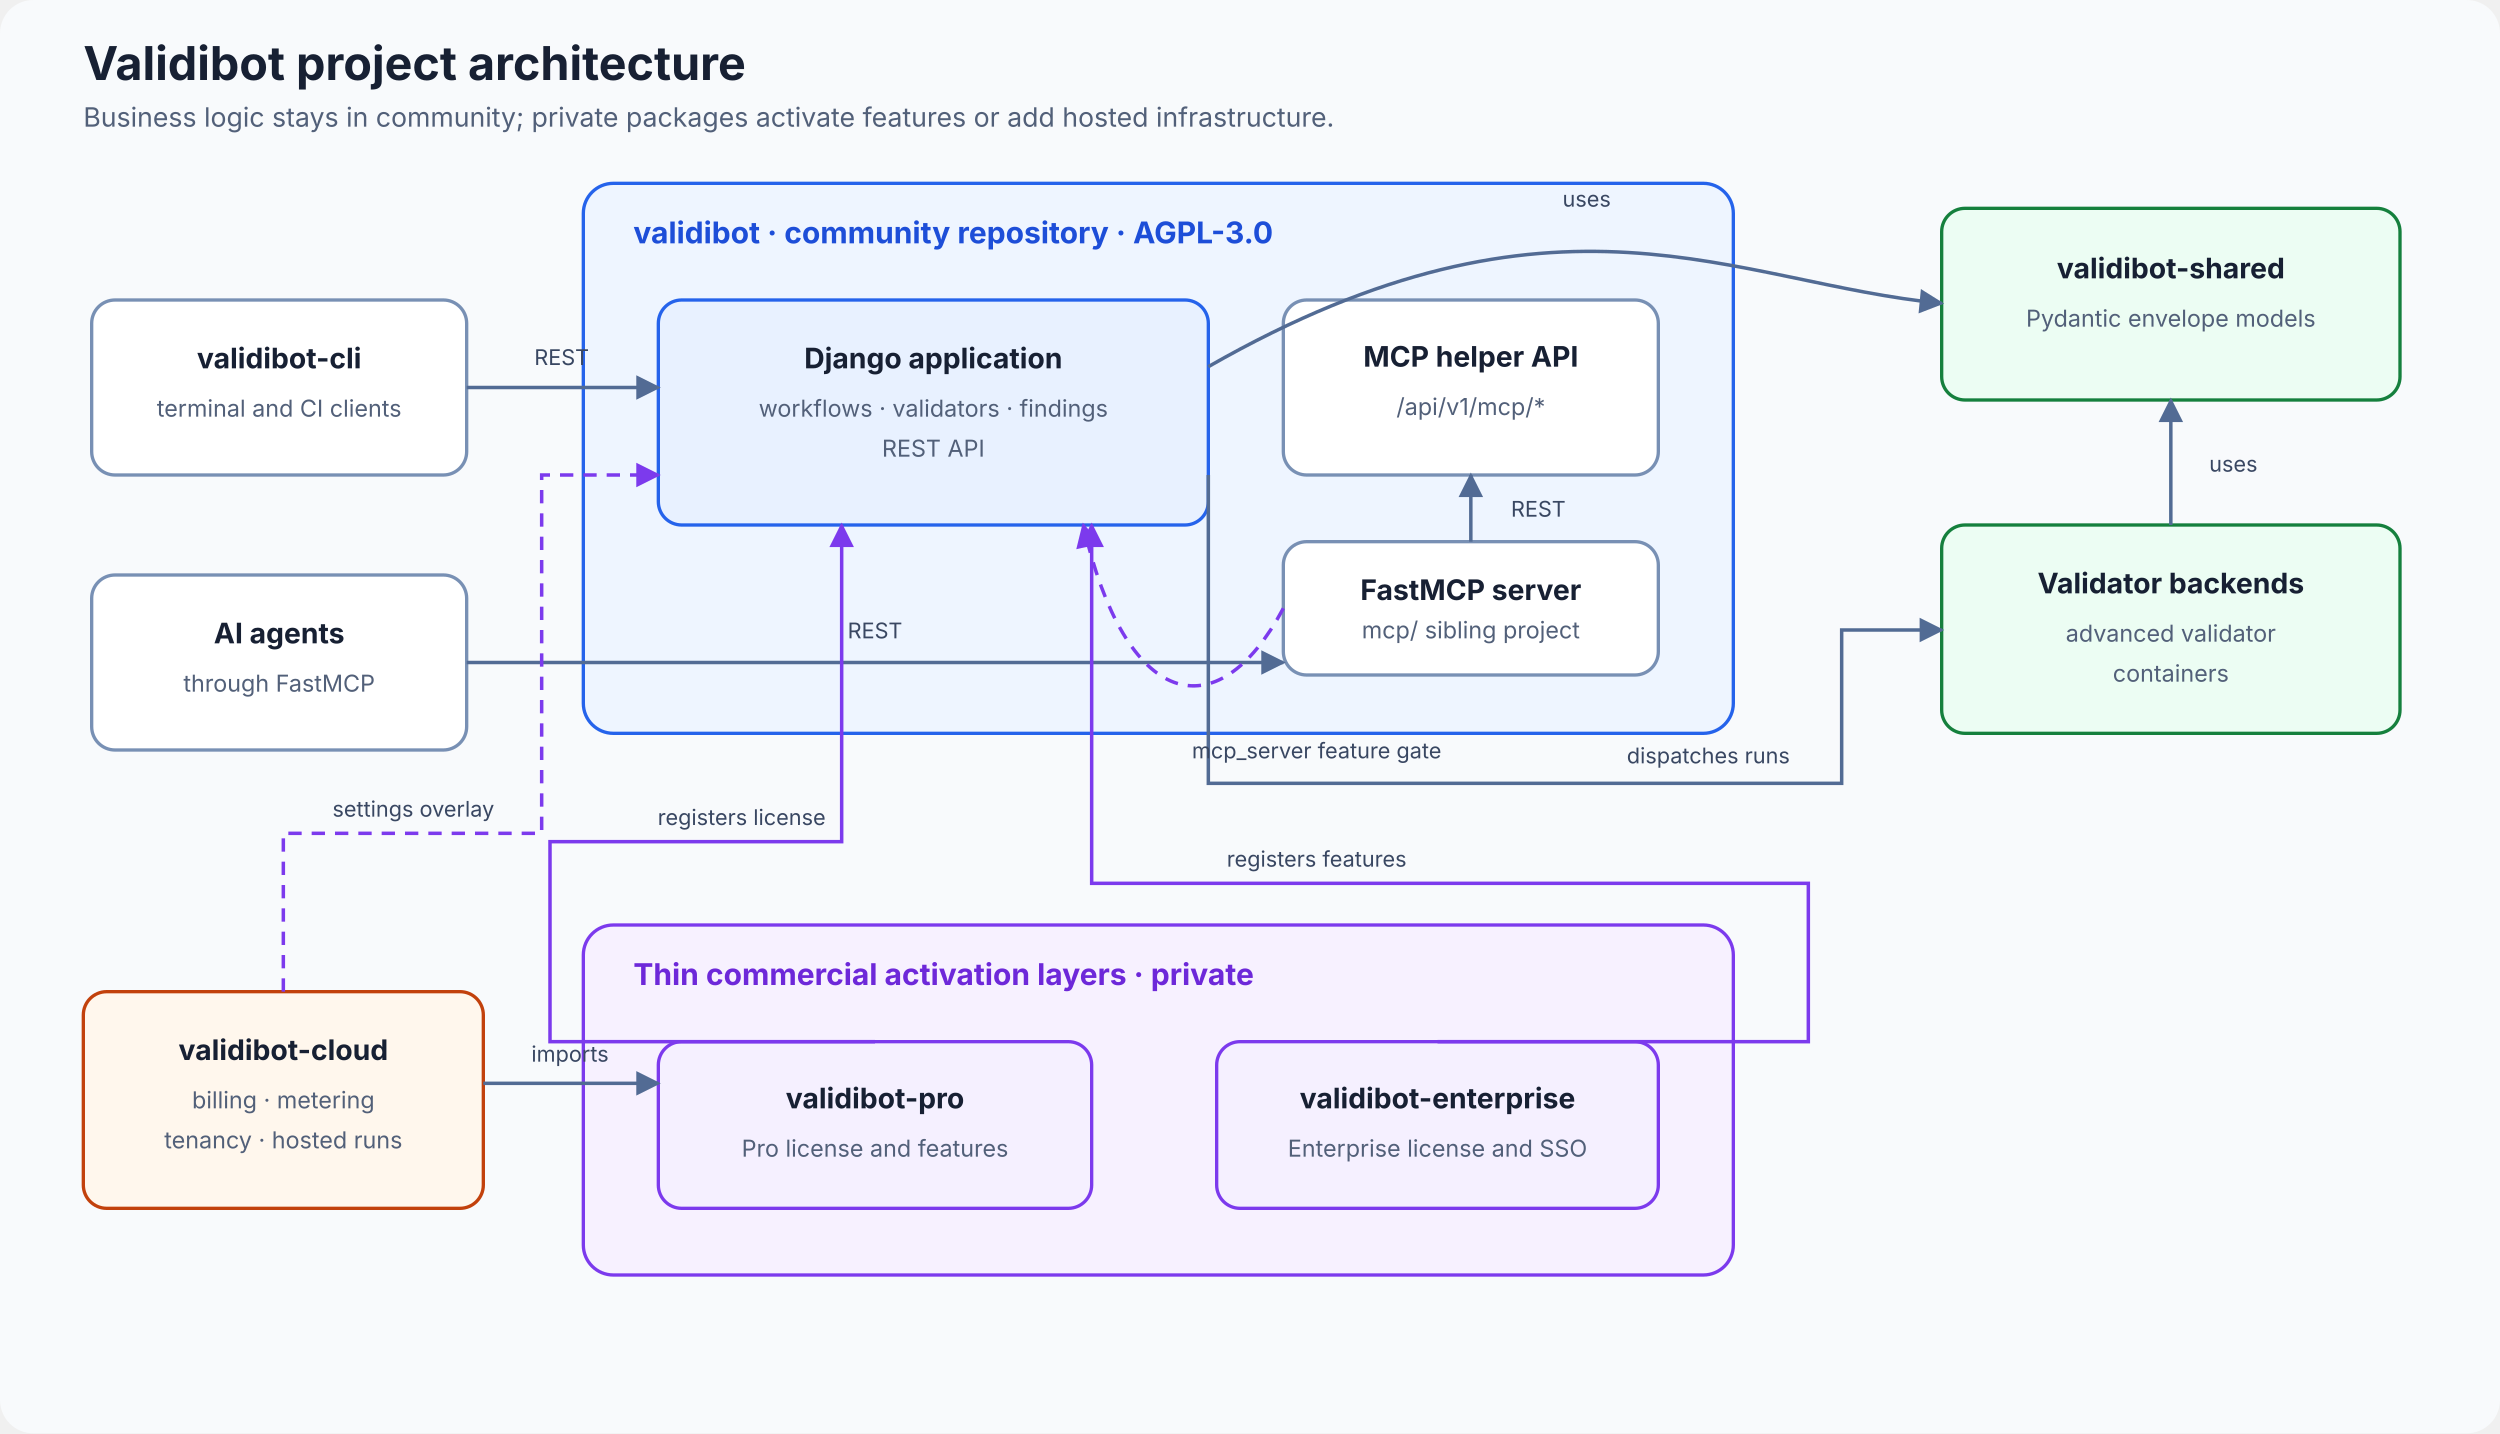
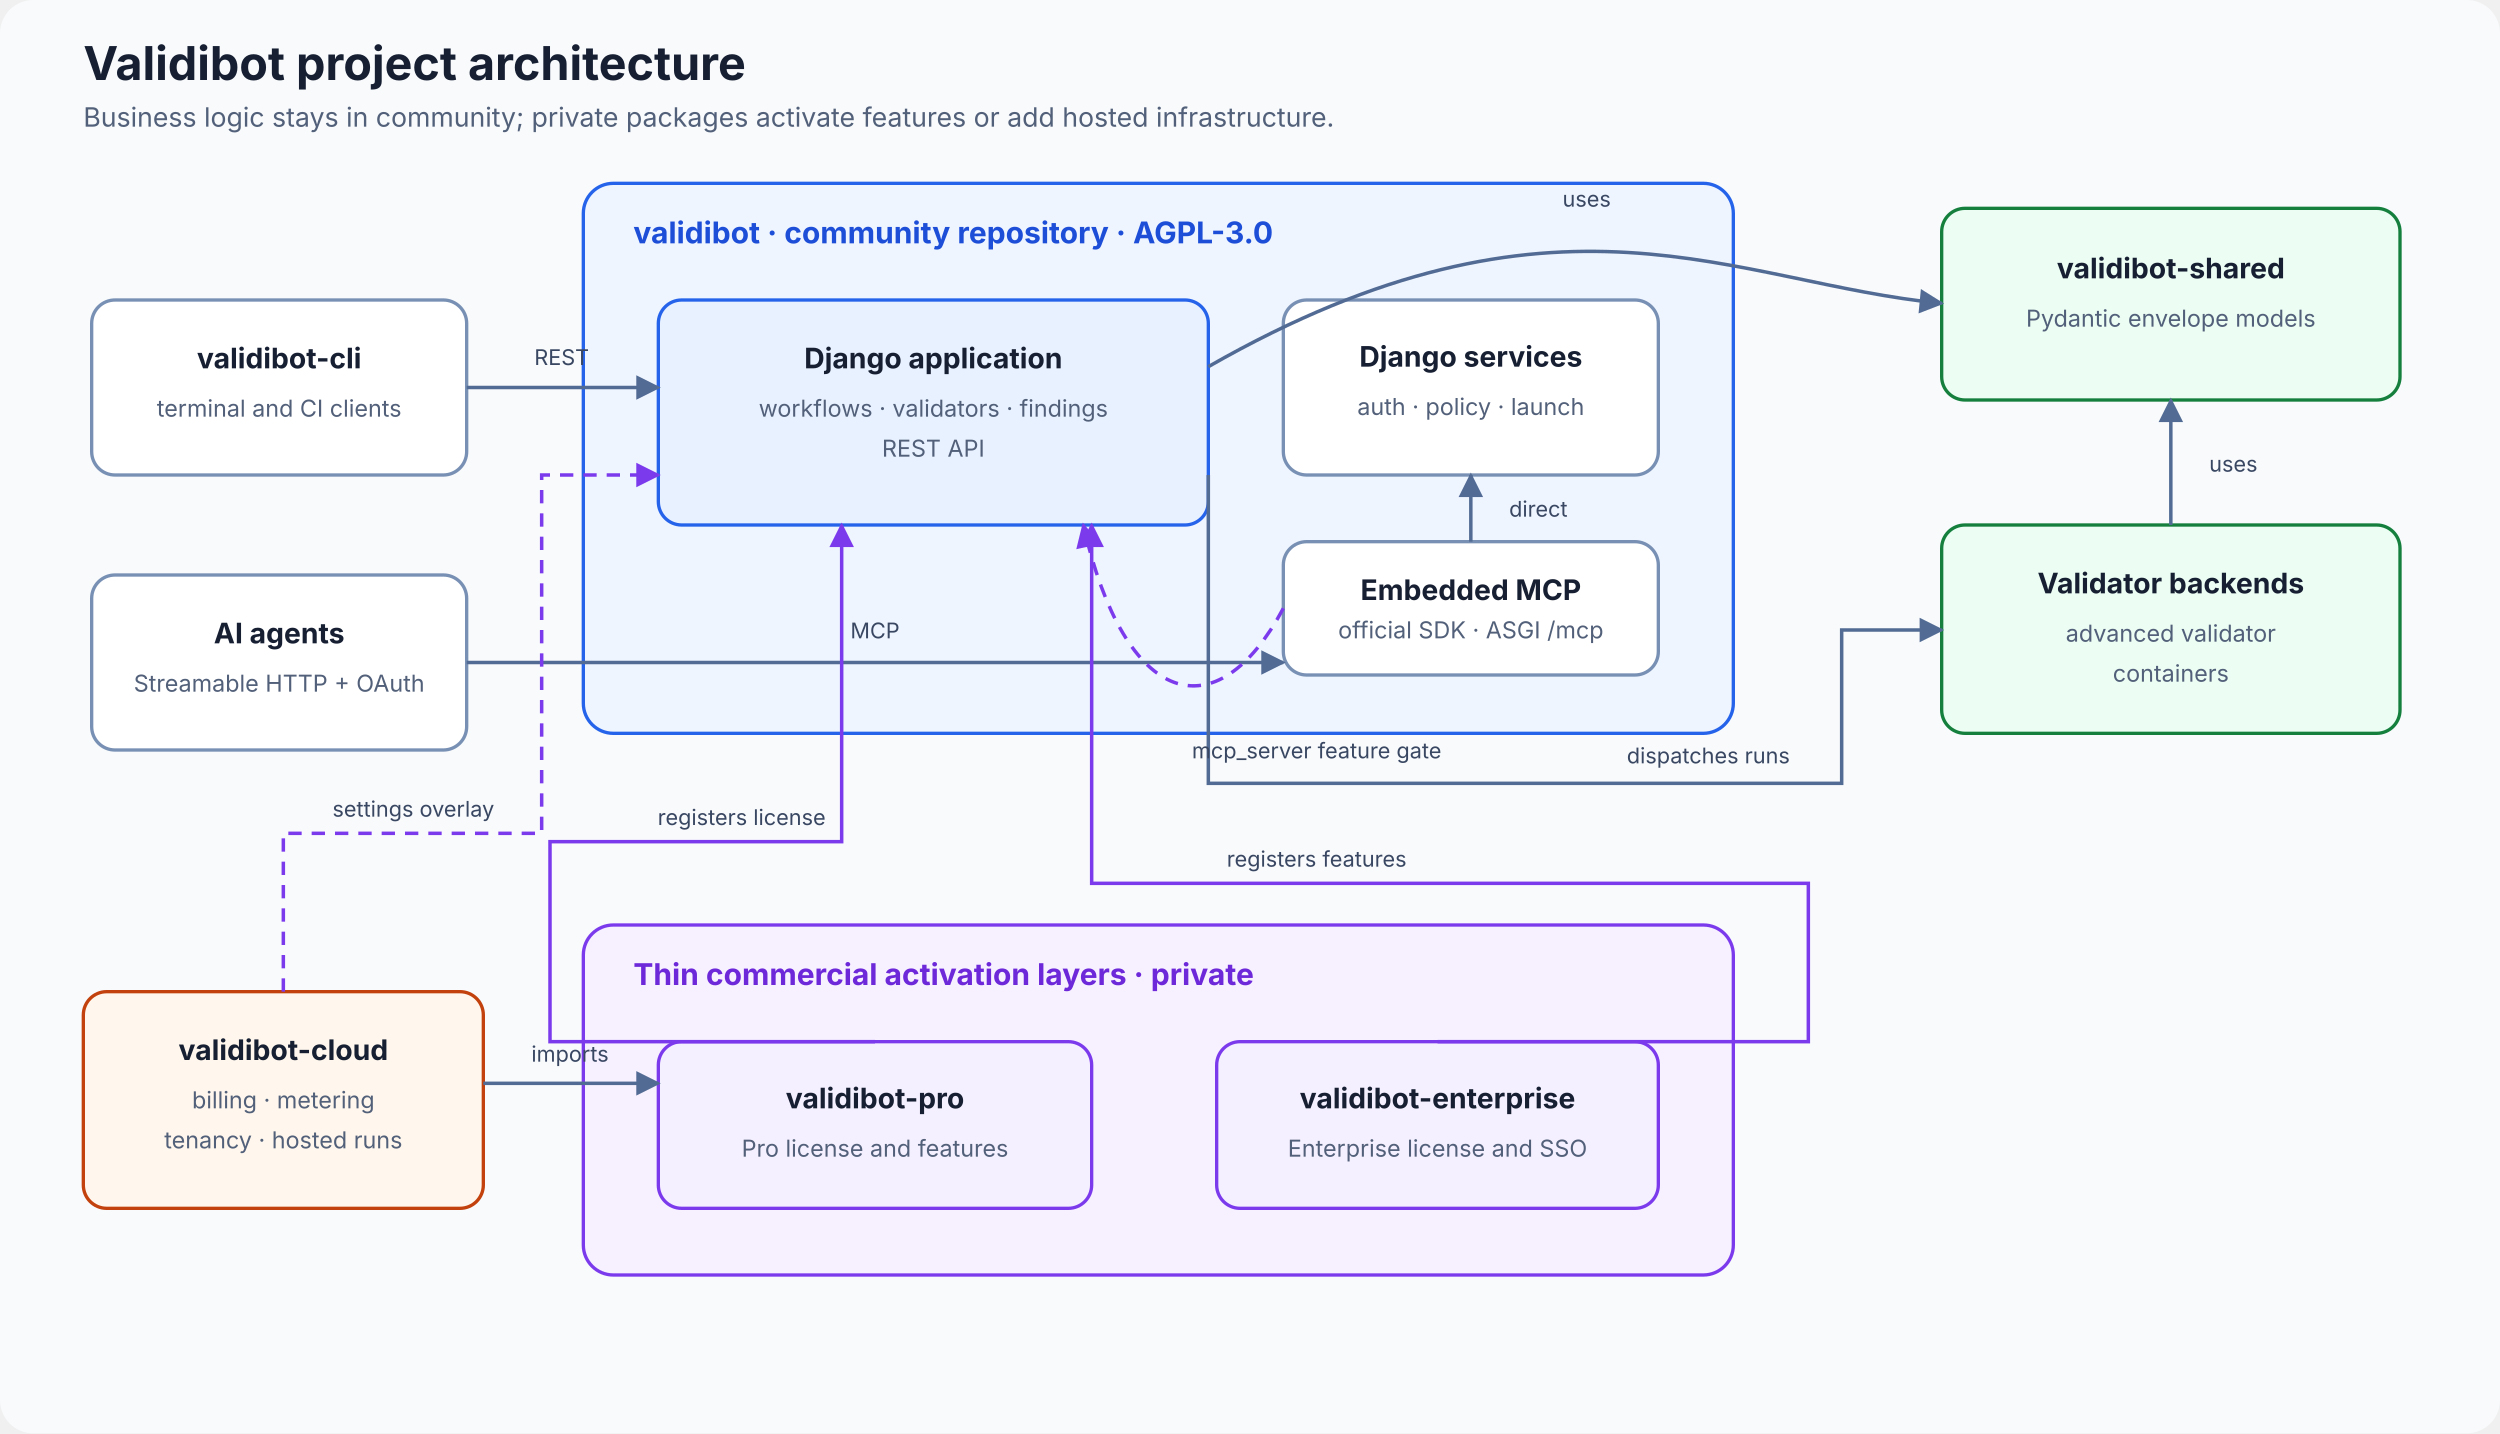
<svg xmlns="http://www.w3.org/2000/svg" viewBox="0 0 1500 860" role="img" aria-labelledby="repository-architecture-title repository-architecture-description">
  <defs>
    <style>
      .background { fill: #f8fafc; }
      .group-community { fill: #eef5ff; stroke: #2563eb; stroke-width: 2; }
      .group-commercial { fill: #f7f1ff; stroke: #7c3aed; stroke-width: 2; }
      .node { fill: #ffffff; stroke: #7890b4; stroke-width: 2; }
      .node-blue { fill: #e8f1ff; stroke: #2563eb; stroke-width: 2; }
      .node-green { fill: #ecfdf3; stroke: #15803d; stroke-width: 2; }
      .node-orange { fill: #fff7ed; stroke: #c2410c; stroke-width: 2; }
      .node-purple { fill: #f5f0ff; stroke: #7c3aed; stroke-width: 2; }
      .title { fill: #172033; font: 700 28px Inter, -apple-system, BlinkMacSystemFont, "Segoe UI", sans-serif; }
      .subtitle { fill: #526079; font: 16px Inter, -apple-system, BlinkMacSystemFont, "Segoe UI", sans-serif; }
      .group-title-blue { fill: #1d4ed8; font: 700 18px Inter, -apple-system, BlinkMacSystemFont, "Segoe UI", sans-serif; }
      .group-title-purple { fill: #6d28d9; font: 700 18px Inter, -apple-system, BlinkMacSystemFont, "Segoe UI", sans-serif; }
      .label { fill: #172033; font: 700 17px Inter, -apple-system, BlinkMacSystemFont, "Segoe UI", sans-serif; text-anchor: middle; }
      .detail { fill: #526079; font: 14px Inter, -apple-system, BlinkMacSystemFont, "Segoe UI", sans-serif; text-anchor: middle; }
      .edge-label { fill: #394762; font: 13px Inter, -apple-system, BlinkMacSystemFont, "Segoe UI", sans-serif; text-anchor: middle; }
      .edge { fill: none; stroke: #526b94; stroke-width: 2.1; marker-end: url(#arrow); }
      .edge-purple { fill: none; stroke: #7c3aed; stroke-width: 2.1; marker-end: url(#arrow-purple); }
      .edge-dashed { fill: none; stroke: #7c3aed; stroke-width: 2.1; stroke-dasharray: 8 6; marker-end: url(#arrow-purple); }
    </style>
    <marker id="arrow" viewBox="0 0 10 10" refX="9" refY="5" markerWidth="7" markerHeight="7" orient="auto-start-reverse">
      <path d="M 0 0 L 10 5 L 0 10 z" fill="#526b94" />
    </marker>
    <marker id="arrow-purple" viewBox="0 0 10 10" refX="9" refY="5" markerWidth="7" markerHeight="7" orient="auto-start-reverse">
      <path d="M 0 0 L 10 5 L 0 10 z" fill="#7c3aed" />
    </marker>
  </defs>
  <rect class="background" width="1500" height="860" rx="20" />
  <text class="title" x="50" y="48">Validibot project architecture</text>
  <text class="subtitle" x="50" y="76">Business logic stays in community; private packages activate features or add hosted infrastructure.</text>
  <rect class="group-community" x="350" y="110" width="690" height="330" rx="18" />
  <text class="group-title-blue" x="380" y="146">validibot · community repository · AGPL-3.0</text>
  <rect class="node-blue" x="395" y="180" width="330" height="135" rx="14" />
  <text class="label" x="560" y="221">Django application</text>
  <text class="detail" x="560" y="250">workflows · validators · findings</text>
  <text class="detail" x="560" y="274">REST API</text>
  <rect class="node" x="770" y="180" width="225" height="105" rx="14" />
-   <text class="label" x="882.5" y="220">MCP helper API</text>
-   <text class="detail" x="882.5" y="249">/api/v1/mcp/*</text>
+   <text class="label" x="882.5" y="220">Django services</text>
+   <text class="detail" x="882.5" y="249">auth · policy · launch</text>
  <rect class="node" x="770" y="325" width="225" height="80" rx="14" />
-   <text class="label" x="882.5" y="360">FastMCP server</text>
-   <text class="detail" x="882.5" y="383">mcp/ sibling project</text>
+   <text class="label" x="882.5" y="360">Embedded MCP</text>
+   <text class="detail" x="882.5" y="383">official SDK · ASGI /mcp</text>
  <rect class="node" x="55" y="180" width="225" height="105" rx="14" />
  <text class="label" x="167.5" y="221">validibot-cli</text>
  <text class="detail" x="167.5" y="250">terminal and CI clients</text>
  <rect class="node" x="55" y="345" width="225" height="105" rx="14" />
  <text class="label" x="167.5" y="386">AI agents</text>
-   <text class="detail" x="167.5" y="415">through FastMCP</text>
+   <text class="detail" x="167.5" y="415">Streamable HTTP + OAuth</text>
  <rect class="node-green" x="1165" y="125" width="275" height="115" rx="14" />
  <text class="label" x="1302.5" y="167">validibot-shared</text>
  <text class="detail" x="1302.5" y="196">Pydantic envelope models</text>
  <rect class="node-green" x="1165" y="315" width="275" height="125" rx="14" />
  <text class="label" x="1302.5" y="356">Validator backends</text>
  <text class="detail" x="1302.5" y="385">advanced validator</text>
  <text class="detail" x="1302.5" y="409">containers</text>
  <rect class="group-commercial" x="350" y="555" width="690" height="210" rx="18" />
  <text class="group-title-purple" x="380" y="591">Thin commercial activation layers · private</text>
  <rect class="node-purple" x="395" y="625" width="260" height="100" rx="14" />
  <text class="label" x="525" y="665">validibot-pro</text>
  <text class="detail" x="525" y="694">Pro license and features</text>
  <rect class="node-purple" x="730" y="625" width="265" height="100" rx="14" />
  <text class="label" x="862.5" y="665">validibot-enterprise</text>
  <text class="detail" x="862.5" y="694">Enterprise license and SSO</text>
  <rect class="node-orange" x="50" y="595" width="240" height="130" rx="14" />
  <text class="label" x="170" y="636">validibot-cloud</text>
  <text class="detail" x="170" y="665">billing · metering</text>
  <text class="detail" x="170" y="689">tenancy · hosted runs</text>
  <path class="edge" d="M 280 232.5 H 395" />
  <text class="edge-label" x="337" y="219">REST</text>
  <path class="edge" d="M 280 397.5 H 770" />
-   <text class="edge-label" x="525" y="383">REST</text>
+   <text class="edge-label" x="525" y="383">MCP</text>
  <path class="edge" d="M 882.5 325 V 285" />
-   <text class="edge-label" x="923" y="310">REST</text>
+   <text class="edge-label" x="923" y="310">direct</text>
  <path class="edge" d="M 725 220 C 935 100, 1040 170, 1165 182" />
  <text class="edge-label" x="952" y="124">uses</text>
  <path class="edge" d="M 725 285 V 470 H 1105 V 378 H 1165" />
  <text class="edge-label" x="1025" y="458">dispatches runs</text>
  <path class="edge" d="M 1302.5 315 V 240" />
  <text class="edge-label" x="1340" y="283">uses</text>
  <path class="edge-purple" d="M 525 625 H 330 V 505 H 505 V 315" />
  <text class="edge-label" x="445" y="495">registers license</text>
  <path class="edge-purple" d="M 862.5 625 H 1085 V 530 H 655 V 315" />
  <text class="edge-label" x="790" y="520">registers features</text>
  <path class="edge" d="M 290 650 H 395" />
  <text class="edge-label" x="342" y="637">imports</text>
  <path class="edge-dashed" d="M 170 595 V 500 H 325 V 285 H 395" />
  <text class="edge-label" x="248" y="490">settings overlay</text>
  <path class="edge-dashed" d="M 770 365 C 730 440, 675 425, 650 315" />
  <text class="edge-label" x="790" y="455">mcp_server feature gate</text>
</svg>
